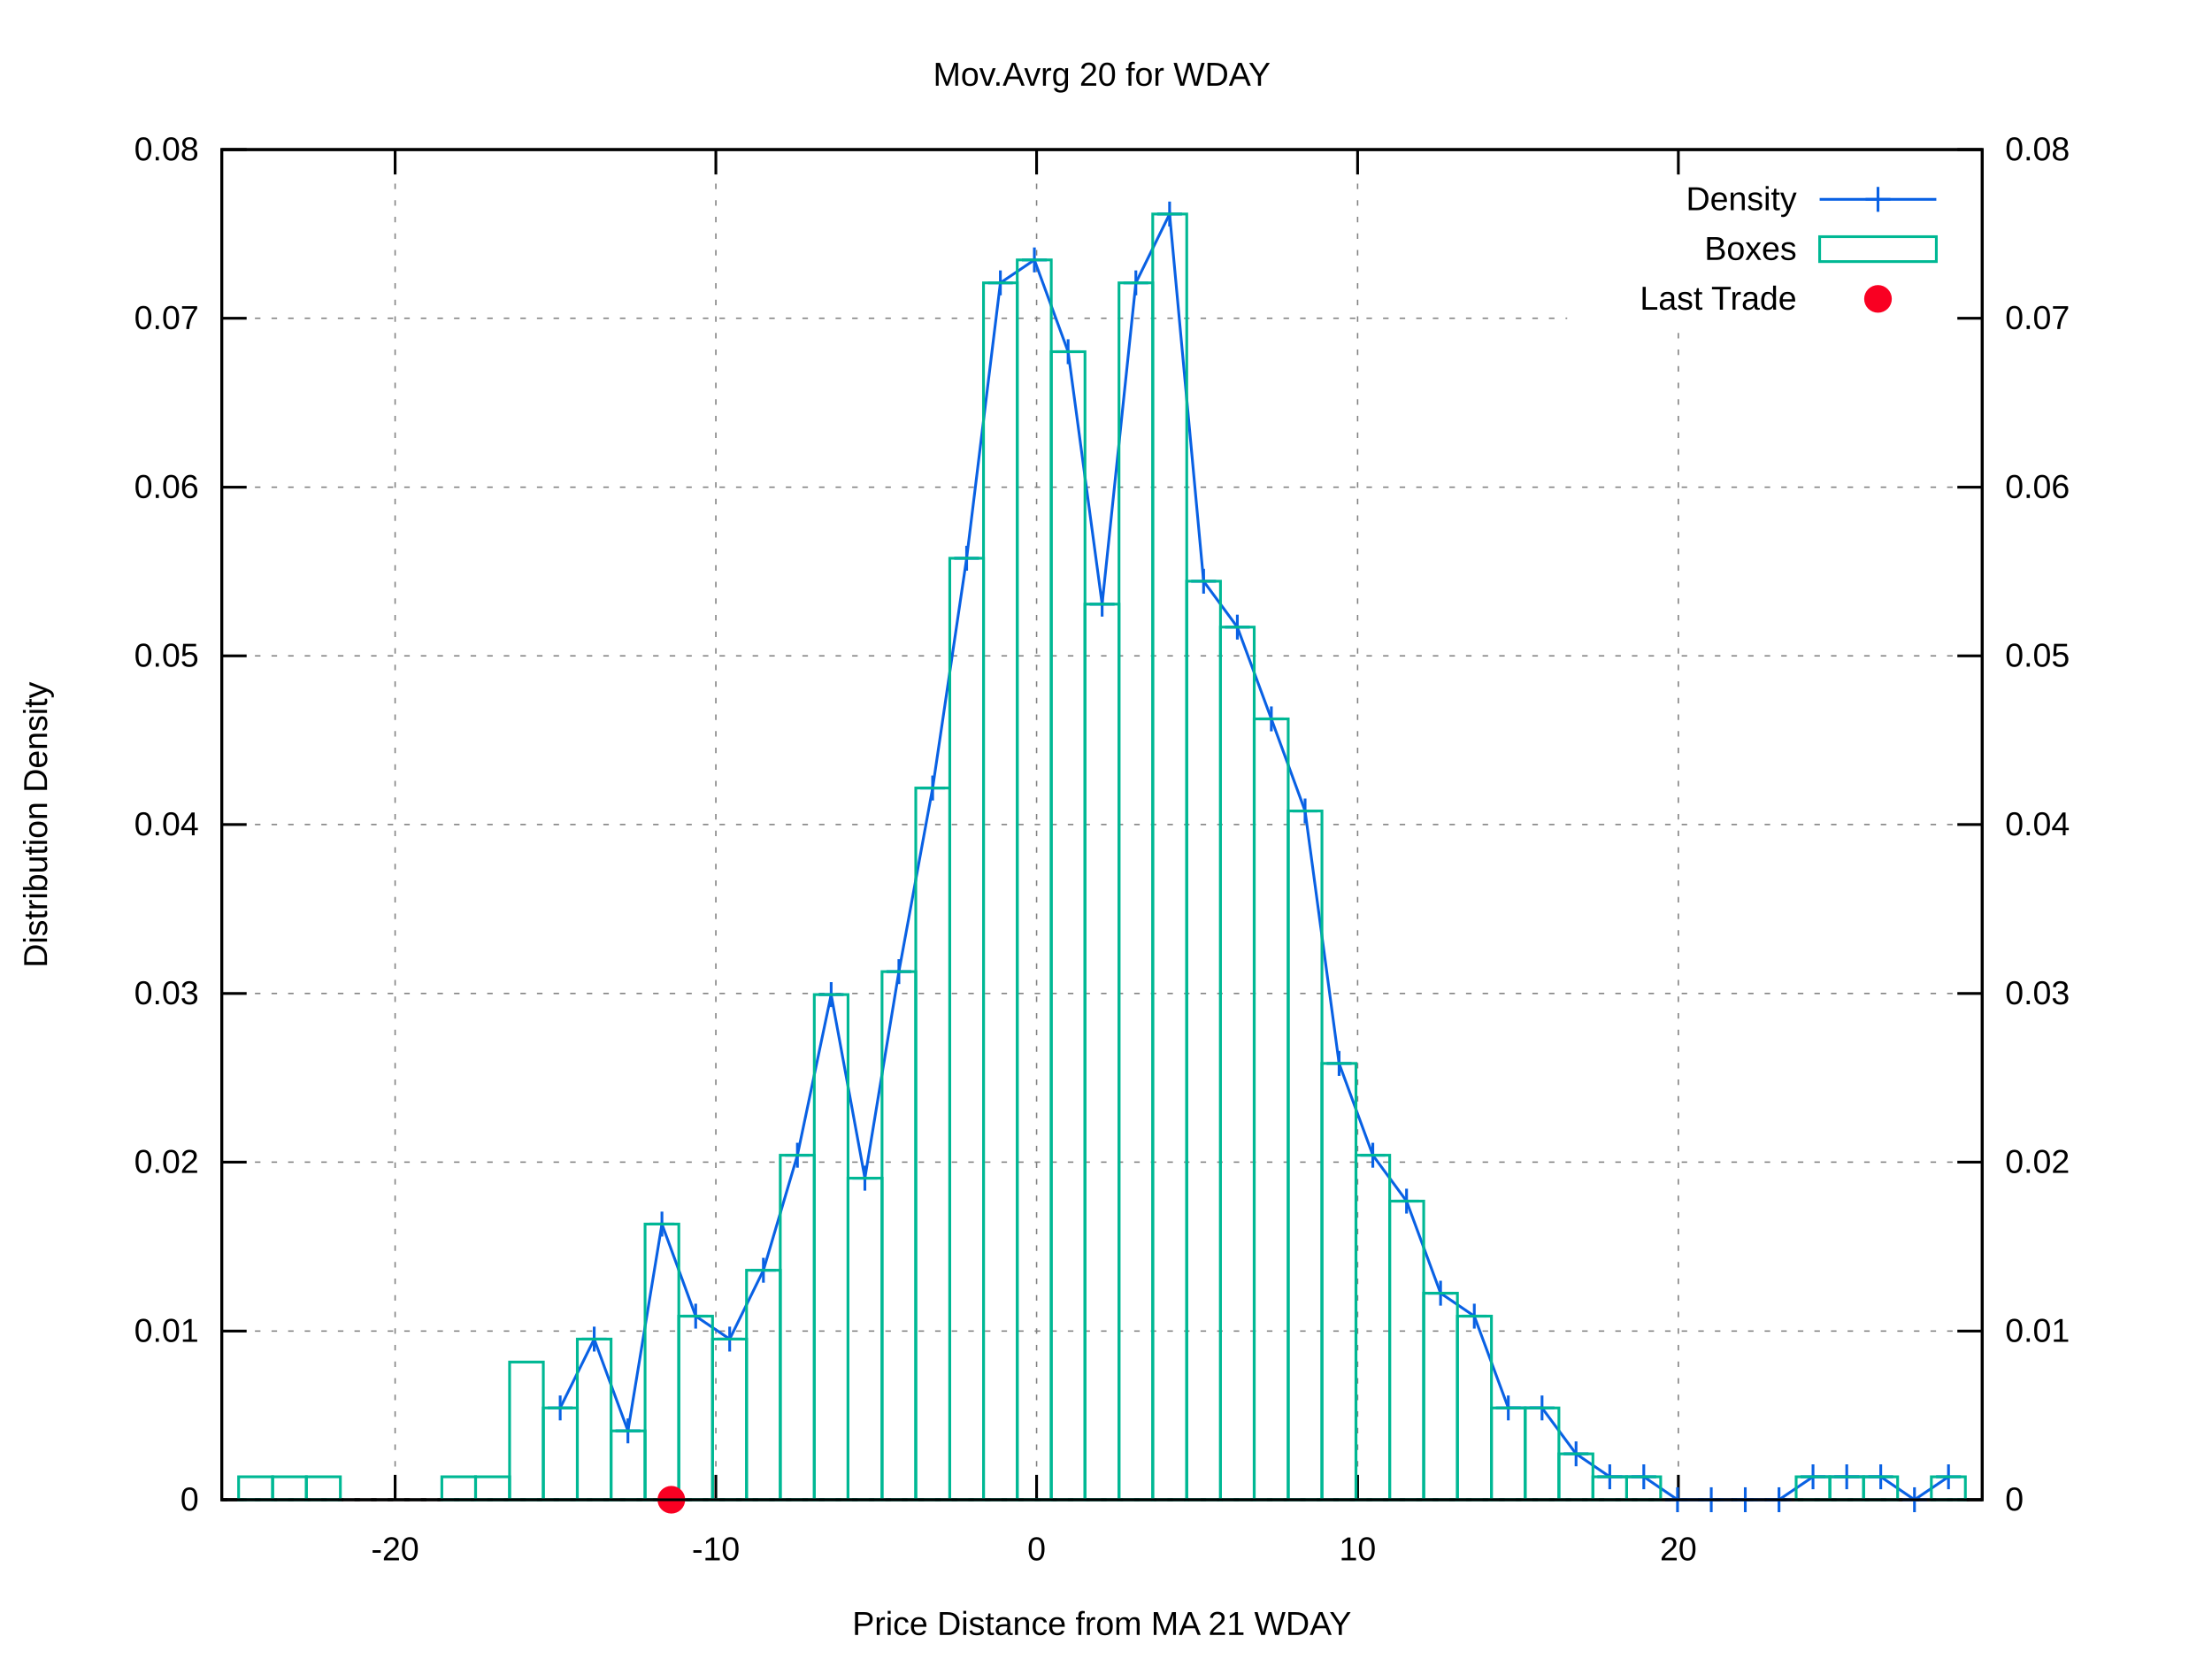
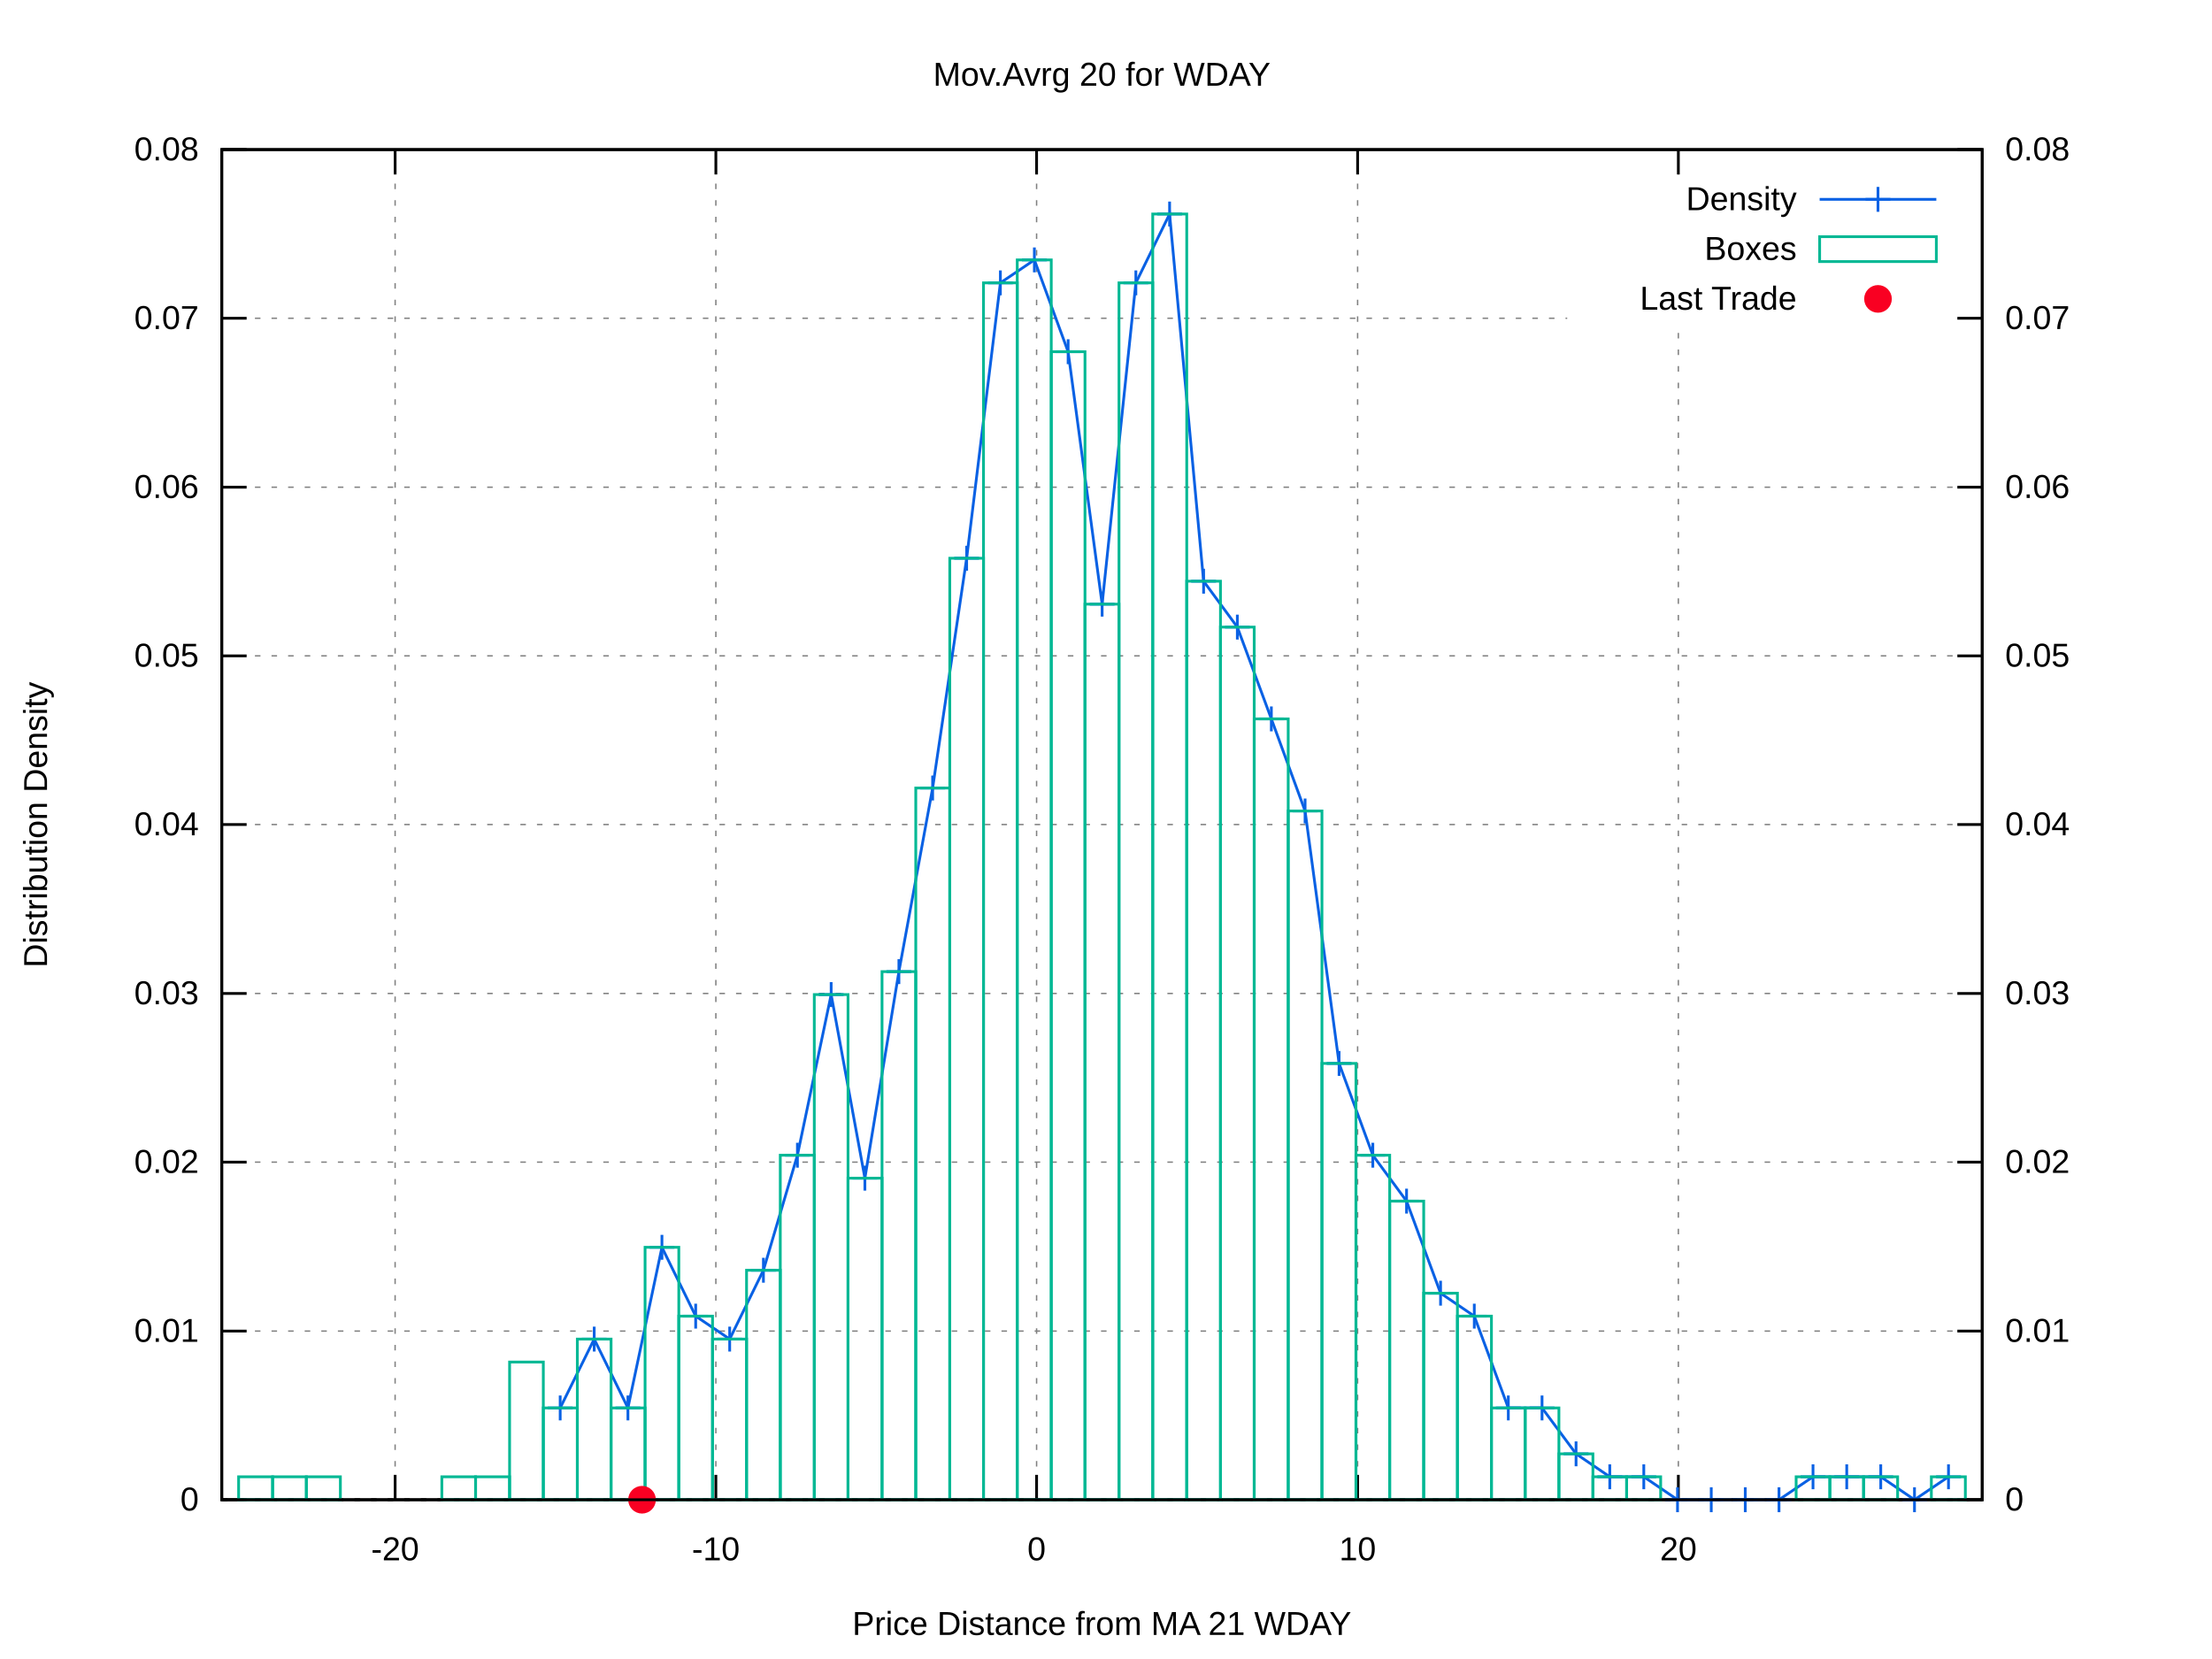
<svg xmlns="http://www.w3.org/2000/svg" xmlns:xlink="http://www.w3.org/1999/xlink" viewBox="0 0 800 600">
  <g id="gnuplot_canvas">
    <rect x="0" y="0" width="800" height="600" fill="#ffffff" />
    <defs>
      <circle id="gpDot" r="0.5" stroke-width="0.5" />
      <path id="gpPt0" stroke-width="0.222" stroke="currentColor" d="M-1,0 h2 M0,-1 v2" />
      <path id="gpPt1" stroke-width="0.222" stroke="currentColor" d="M-1,-1 L1,1 M1,-1 L-1,1" />
      <path id="gpPt2" stroke-width="0.222" stroke="currentColor" d="M-1,0 L1,0 M0,-1 L0,1 M-1,-1 L1,1 M-1,1 L1,-1" />
      <rect id="gpPt3" stroke-width="0.222" stroke="currentColor" x="-1" y="-1" width="2" height="2" />
      <rect id="gpPt4" stroke-width="0.222" stroke="currentColor" fill="currentColor" x="-1" y="-1" width="2" height="2" />
      <circle id="gpPt5" stroke-width="0.222" stroke="currentColor" cx="0" cy="0" r="1" />
      <use xlink:href="#gpPt5" id="gpPt6" fill="currentColor" stroke="none" />
      <path id="gpPt7" stroke-width="0.222" stroke="currentColor" d="M0,-1.33 L-1.33,0.67 L1.33,0.67 z" />
      <use xlink:href="#gpPt7" id="gpPt8" fill="currentColor" stroke="none" />
      <use xlink:href="#gpPt7" id="gpPt9" stroke="currentColor" transform="rotate(180)" />
      <use xlink:href="#gpPt9" id="gpPt10" fill="currentColor" stroke="none" />
      <use xlink:href="#gpPt3" id="gpPt11" stroke="currentColor" transform="rotate(45)" />
      <use xlink:href="#gpPt11" id="gpPt12" fill="currentColor" stroke="none" />
      <path id="gpPt13" stroke-width="0.222" stroke="currentColor" d="M0,1.330 L1.265,0.411 L0.782,-1.067 L-0.782,-1.076 L-1.265,0.411 z" />
      <use xlink:href="#gpPt13" id="gpPt14" fill="currentColor" stroke="none" />
      <filter id="textbox" filterUnits="objectBoundingBox" x="0" y="0" height="1" width="1">
        <feFlood flood-color="#FFFFFF" flood-opacity="1" result="bgnd" />
        <feComposite in="SourceGraphic" in2="bgnd" operator="atop" />
      </filter>
      <filter id="greybox" filterUnits="objectBoundingBox" x="0" y="0" height="1" width="1">
        <feFlood flood-color="lightgrey" flood-opacity="1" result="grey" />
        <feComposite in="SourceGraphic" in2="grey" operator="atop" />
      </filter>
    </defs>
    <g fill="none" color="#FFFFFF" stroke="black" stroke-width="1.00" stroke-linecap="butt" stroke-linejoin="miter">
</g>
    <g fill="none" color="black" stroke="currentColor" stroke-width="1.00" stroke-linecap="butt" stroke-linejoin="miter">
</g>
    <g fill="none" color="black" stroke="black" stroke-width="0.50" stroke-linecap="butt" stroke-linejoin="miter">
</g>
    <g fill="none" color="gray" stroke="currentColor" stroke-width="0.50" stroke-linecap="butt" stroke-linejoin="miter">
      <path stroke="gray" stroke-dasharray="2,4" class="gridline" d="M80.2,542.4 L716.9,542.4  " />
    </g>
    <g fill="none" color="gray" stroke="gray" stroke-width="1.00" stroke-linecap="butt" stroke-linejoin="miter">
</g>
    <g fill="none" color="black" stroke="currentColor" stroke-width="1.00" stroke-linecap="butt" stroke-linejoin="miter">
      <path stroke="black" d="M80.2,542.4 L89.2,542.4  " />
      <g transform="translate(71.9,546.3)" stroke="none" fill="black" font-family="arial" font-size="12.00" text-anchor="end">
        <text>
          <tspan font-family="arial"> 0</tspan>
        </text>
      </g>
    </g>
    <g fill="none" color="black" stroke="currentColor" stroke-width="1.00" stroke-linecap="butt" stroke-linejoin="miter">
</g>
    <g fill="none" color="black" stroke="black" stroke-width="0.50" stroke-linecap="butt" stroke-linejoin="miter">
</g>
    <g fill="none" color="gray" stroke="currentColor" stroke-width="0.50" stroke-linecap="butt" stroke-linejoin="miter">
      <path stroke="gray" stroke-dasharray="2,4" class="gridline" d="M80.2,481.4 L716.9,481.4  " />
    </g>
    <g fill="none" color="gray" stroke="gray" stroke-width="1.00" stroke-linecap="butt" stroke-linejoin="miter">
</g>
    <g fill="none" color="black" stroke="currentColor" stroke-width="1.00" stroke-linecap="butt" stroke-linejoin="miter">
      <path stroke="black" d="M80.2,481.4 L89.2,481.4  " />
      <g transform="translate(71.9,485.3)" stroke="none" fill="black" font-family="arial" font-size="12.00" text-anchor="end">
        <text>
          <tspan font-family="arial"> 0.01</tspan>
        </text>
      </g>
    </g>
    <g fill="none" color="black" stroke="currentColor" stroke-width="1.00" stroke-linecap="butt" stroke-linejoin="miter">
</g>
    <g fill="none" color="black" stroke="black" stroke-width="0.50" stroke-linecap="butt" stroke-linejoin="miter">
</g>
    <g fill="none" color="gray" stroke="currentColor" stroke-width="0.50" stroke-linecap="butt" stroke-linejoin="miter">
      <path stroke="gray" stroke-dasharray="2,4" class="gridline" d="M80.2,420.3 L716.9,420.3  " />
    </g>
    <g fill="none" color="gray" stroke="gray" stroke-width="1.00" stroke-linecap="butt" stroke-linejoin="miter">
</g>
    <g fill="none" color="black" stroke="currentColor" stroke-width="1.00" stroke-linecap="butt" stroke-linejoin="miter">
      <path stroke="black" d="M80.2,420.3 L89.2,420.3  " />
      <g transform="translate(71.9,424.2)" stroke="none" fill="black" font-family="arial" font-size="12.00" text-anchor="end">
        <text>
          <tspan font-family="arial"> 0.02</tspan>
        </text>
      </g>
    </g>
    <g fill="none" color="black" stroke="currentColor" stroke-width="1.00" stroke-linecap="butt" stroke-linejoin="miter">
</g>
    <g fill="none" color="black" stroke="black" stroke-width="0.50" stroke-linecap="butt" stroke-linejoin="miter">
</g>
    <g fill="none" color="gray" stroke="currentColor" stroke-width="0.50" stroke-linecap="butt" stroke-linejoin="miter">
      <path stroke="gray" stroke-dasharray="2,4" class="gridline" d="M80.2,359.3 L716.9,359.3  " />
    </g>
    <g fill="none" color="gray" stroke="gray" stroke-width="1.00" stroke-linecap="butt" stroke-linejoin="miter">
</g>
    <g fill="none" color="black" stroke="currentColor" stroke-width="1.00" stroke-linecap="butt" stroke-linejoin="miter">
      <path stroke="black" d="M80.2,359.3 L89.2,359.3  " />
      <g transform="translate(71.9,363.2)" stroke="none" fill="black" font-family="arial" font-size="12.00" text-anchor="end">
        <text>
          <tspan font-family="arial"> 0.03</tspan>
        </text>
      </g>
    </g>
    <g fill="none" color="black" stroke="currentColor" stroke-width="1.00" stroke-linecap="butt" stroke-linejoin="miter">
</g>
    <g fill="none" color="black" stroke="black" stroke-width="0.50" stroke-linecap="butt" stroke-linejoin="miter">
</g>
    <g fill="none" color="gray" stroke="currentColor" stroke-width="0.50" stroke-linecap="butt" stroke-linejoin="miter">
      <path stroke="gray" stroke-dasharray="2,4" class="gridline" d="M80.2,298.2 L716.9,298.2  " />
    </g>
    <g fill="none" color="gray" stroke="gray" stroke-width="1.00" stroke-linecap="butt" stroke-linejoin="miter">
</g>
    <g fill="none" color="black" stroke="currentColor" stroke-width="1.00" stroke-linecap="butt" stroke-linejoin="miter">
      <path stroke="black" d="M80.2,298.2 L89.2,298.2  " />
      <g transform="translate(71.9,302.1)" stroke="none" fill="black" font-family="arial" font-size="12.00" text-anchor="end">
        <text>
          <tspan font-family="arial"> 0.04</tspan>
        </text>
      </g>
    </g>
    <g fill="none" color="black" stroke="currentColor" stroke-width="1.00" stroke-linecap="butt" stroke-linejoin="miter">
</g>
    <g fill="none" color="black" stroke="black" stroke-width="0.50" stroke-linecap="butt" stroke-linejoin="miter">
</g>
    <g fill="none" color="gray" stroke="currentColor" stroke-width="0.50" stroke-linecap="butt" stroke-linejoin="miter">
      <path stroke="gray" stroke-dasharray="2,4" class="gridline" d="M80.2,237.2 L716.9,237.2  " />
    </g>
    <g fill="none" color="gray" stroke="gray" stroke-width="1.00" stroke-linecap="butt" stroke-linejoin="miter">
</g>
    <g fill="none" color="black" stroke="currentColor" stroke-width="1.00" stroke-linecap="butt" stroke-linejoin="miter">
      <path stroke="black" d="M80.2,237.2 L89.2,237.2  " />
      <g transform="translate(71.9,241.1)" stroke="none" fill="black" font-family="arial" font-size="12.00" text-anchor="end">
        <text>
          <tspan font-family="arial"> 0.05</tspan>
        </text>
      </g>
    </g>
    <g fill="none" color="black" stroke="currentColor" stroke-width="1.00" stroke-linecap="butt" stroke-linejoin="miter">
</g>
    <g fill="none" color="black" stroke="black" stroke-width="0.50" stroke-linecap="butt" stroke-linejoin="miter">
</g>
    <g fill="none" color="gray" stroke="currentColor" stroke-width="0.50" stroke-linecap="butt" stroke-linejoin="miter">
      <path stroke="gray" stroke-dasharray="2,4" class="gridline" d="M80.2,176.2 L716.9,176.2  " />
    </g>
    <g fill="none" color="gray" stroke="gray" stroke-width="1.00" stroke-linecap="butt" stroke-linejoin="miter">
</g>
    <g fill="none" color="black" stroke="currentColor" stroke-width="1.00" stroke-linecap="butt" stroke-linejoin="miter">
      <path stroke="black" d="M80.2,176.2 L89.2,176.2  " />
      <g transform="translate(71.9,180.1)" stroke="none" fill="black" font-family="arial" font-size="12.00" text-anchor="end">
        <text>
          <tspan font-family="arial"> 0.06</tspan>
        </text>
      </g>
    </g>
    <g fill="none" color="black" stroke="currentColor" stroke-width="1.00" stroke-linecap="butt" stroke-linejoin="miter">
</g>
    <g fill="none" color="black" stroke="black" stroke-width="0.50" stroke-linecap="butt" stroke-linejoin="miter">
</g>
    <g fill="none" color="gray" stroke="currentColor" stroke-width="0.50" stroke-linecap="butt" stroke-linejoin="miter">
      <path stroke="gray" stroke-dasharray="2,4" class="gridline" d="M80.2,115.1 L566.8,115.1 M708.6,115.1 L716.9,115.1  " />
    </g>
    <g fill="none" color="gray" stroke="gray" stroke-width="1.00" stroke-linecap="butt" stroke-linejoin="miter">
</g>
    <g fill="none" color="black" stroke="currentColor" stroke-width="1.00" stroke-linecap="butt" stroke-linejoin="miter">
      <path stroke="black" d="M80.2,115.1 L89.2,115.1  " />
      <g transform="translate(71.9,119.0)" stroke="none" fill="black" font-family="arial" font-size="12.00" text-anchor="end">
        <text>
          <tspan font-family="arial"> 0.07</tspan>
        </text>
      </g>
    </g>
    <g fill="none" color="black" stroke="currentColor" stroke-width="1.00" stroke-linecap="butt" stroke-linejoin="miter">
</g>
    <g fill="none" color="black" stroke="black" stroke-width="0.50" stroke-linecap="butt" stroke-linejoin="miter">
</g>
    <g fill="none" color="gray" stroke="currentColor" stroke-width="0.50" stroke-linecap="butt" stroke-linejoin="miter">
      <path stroke="gray" stroke-dasharray="2,4" class="gridline" d="M80.2,54.1 L716.9,54.1  " />
    </g>
    <g fill="none" color="gray" stroke="gray" stroke-width="1.00" stroke-linecap="butt" stroke-linejoin="miter">
</g>
    <g fill="none" color="black" stroke="currentColor" stroke-width="1.00" stroke-linecap="butt" stroke-linejoin="miter">
      <path stroke="black" d="M80.2,54.1 L89.2,54.1  " />
      <g transform="translate(71.9,58.0)" stroke="none" fill="black" font-family="arial" font-size="12.00" text-anchor="end">
        <text>
          <tspan font-family="arial"> 0.08</tspan>
        </text>
      </g>
    </g>
    <g fill="none" color="black" stroke="currentColor" stroke-width="1.00" stroke-linecap="butt" stroke-linejoin="miter">
</g>
    <g fill="none" color="black" stroke="black" stroke-width="0.50" stroke-linecap="butt" stroke-linejoin="miter">
</g>
    <g fill="none" color="gray" stroke="currentColor" stroke-width="0.50" stroke-linecap="butt" stroke-linejoin="miter">
      <path stroke="gray" stroke-dasharray="2,4" class="gridline" d="M142.9,542.4 L142.9,54.1  " />
    </g>
    <g fill="none" color="gray" stroke="gray" stroke-width="1.00" stroke-linecap="butt" stroke-linejoin="miter">
</g>
    <g fill="none" color="black" stroke="currentColor" stroke-width="1.00" stroke-linecap="butt" stroke-linejoin="miter">
      <path stroke="black" d="M142.9,542.4 L142.9,533.4 M142.9,54.1 L142.9,63.1  " />
      <g transform="translate(142.9,564.3)" stroke="none" fill="black" font-family="arial" font-size="12.00" text-anchor="middle">
        <text>
          <tspan font-family="arial">-20</tspan>
        </text>
      </g>
    </g>
    <g fill="none" color="black" stroke="currentColor" stroke-width="1.00" stroke-linecap="butt" stroke-linejoin="miter">
</g>
    <g fill="none" color="black" stroke="black" stroke-width="0.50" stroke-linecap="butt" stroke-linejoin="miter">
</g>
    <g fill="none" color="gray" stroke="currentColor" stroke-width="0.50" stroke-linecap="butt" stroke-linejoin="miter">
      <path stroke="gray" stroke-dasharray="2,4" class="gridline" d="M258.9,542.4 L258.9,54.1  " />
    </g>
    <g fill="none" color="gray" stroke="gray" stroke-width="1.00" stroke-linecap="butt" stroke-linejoin="miter">
</g>
    <g fill="none" color="black" stroke="currentColor" stroke-width="1.00" stroke-linecap="butt" stroke-linejoin="miter">
      <path stroke="black" d="M258.9,542.4 L258.9,533.4 M258.9,54.1 L258.9,63.1  " />
      <g transform="translate(258.9,564.3)" stroke="none" fill="black" font-family="arial" font-size="12.00" text-anchor="middle">
        <text>
          <tspan font-family="arial">-10</tspan>
        </text>
      </g>
    </g>
    <g fill="none" color="black" stroke="currentColor" stroke-width="1.00" stroke-linecap="butt" stroke-linejoin="miter">
</g>
    <g fill="none" color="black" stroke="black" stroke-width="0.50" stroke-linecap="butt" stroke-linejoin="miter">
</g>
    <g fill="none" color="gray" stroke="currentColor" stroke-width="0.50" stroke-linecap="butt" stroke-linejoin="miter">
      <path stroke="gray" stroke-dasharray="2,4" class="gridline" d="M374.9,542.4 L374.9,54.1  " />
    </g>
    <g fill="none" color="gray" stroke="gray" stroke-width="1.00" stroke-linecap="butt" stroke-linejoin="miter">
</g>
    <g fill="none" color="black" stroke="currentColor" stroke-width="1.00" stroke-linecap="butt" stroke-linejoin="miter">
      <path stroke="black" d="M374.9,542.4 L374.9,533.4 M374.9,54.1 L374.9,63.1  " />
      <g transform="translate(374.9,564.3)" stroke="none" fill="black" font-family="arial" font-size="12.00" text-anchor="middle">
        <text>
          <tspan font-family="arial"> 0</tspan>
        </text>
      </g>
    </g>
    <g fill="none" color="black" stroke="currentColor" stroke-width="1.00" stroke-linecap="butt" stroke-linejoin="miter">
</g>
    <g fill="none" color="black" stroke="black" stroke-width="0.50" stroke-linecap="butt" stroke-linejoin="miter">
</g>
    <g fill="none" color="gray" stroke="currentColor" stroke-width="0.50" stroke-linecap="butt" stroke-linejoin="miter">
      <path stroke="gray" stroke-dasharray="2,4" class="gridline" d="M491.0,542.4 L491.0,54.1  " />
    </g>
    <g fill="none" color="gray" stroke="gray" stroke-width="1.00" stroke-linecap="butt" stroke-linejoin="miter">
</g>
    <g fill="none" color="black" stroke="currentColor" stroke-width="1.00" stroke-linecap="butt" stroke-linejoin="miter">
      <path stroke="black" d="M491.0,542.4 L491.0,533.4 M491.0,54.1 L491.0,63.1  " />
      <g transform="translate(491.0,564.3)" stroke="none" fill="black" font-family="arial" font-size="12.00" text-anchor="middle">
        <text>
          <tspan font-family="arial"> 10</tspan>
        </text>
      </g>
    </g>
    <g fill="none" color="black" stroke="currentColor" stroke-width="1.00" stroke-linecap="butt" stroke-linejoin="miter">
</g>
    <g fill="none" color="black" stroke="black" stroke-width="0.50" stroke-linecap="butt" stroke-linejoin="miter">
</g>
    <g fill="none" color="gray" stroke="currentColor" stroke-width="0.50" stroke-linecap="butt" stroke-linejoin="miter">
      <path stroke="gray" stroke-dasharray="2,4" class="gridline" d="M607.0,542.4 L607.0,117.1 M607.0,63.1 L607.0,54.1  " />
    </g>
    <g fill="none" color="gray" stroke="gray" stroke-width="1.00" stroke-linecap="butt" stroke-linejoin="miter">
</g>
    <g fill="none" color="black" stroke="currentColor" stroke-width="1.00" stroke-linecap="butt" stroke-linejoin="miter">
      <path stroke="black" d="M607.0,542.4 L607.0,533.4 M607.0,54.1 L607.0,63.1  " />
      <g transform="translate(607.0,564.3)" stroke="none" fill="black" font-family="arial" font-size="12.00" text-anchor="middle">
        <text>
          <tspan font-family="arial"> 20</tspan>
        </text>
      </g>
    </g>
    <g fill="none" color="black" stroke="currentColor" stroke-width="1.00" stroke-linecap="butt" stroke-linejoin="miter">
      <path stroke="black" d="M716.9,542.4 L707.9,542.4  " />
      <g transform="translate(725.2,546.3)" stroke="none" fill="black" font-family="arial" font-size="12.00" text-anchor="start">
        <text>
          <tspan font-family="arial"> 0</tspan>
        </text>
      </g>
    </g>
    <g fill="none" color="black" stroke="currentColor" stroke-width="1.00" stroke-linecap="butt" stroke-linejoin="miter">
      <path stroke="black" d="M716.9,481.4 L707.9,481.4  " />
      <g transform="translate(725.2,485.3)" stroke="none" fill="black" font-family="arial" font-size="12.00" text-anchor="start">
        <text>
          <tspan font-family="arial"> 0.01</tspan>
        </text>
      </g>
    </g>
    <g fill="none" color="black" stroke="currentColor" stroke-width="1.00" stroke-linecap="butt" stroke-linejoin="miter">
      <path stroke="black" d="M716.9,420.3 L707.9,420.3  " />
      <g transform="translate(725.2,424.2)" stroke="none" fill="black" font-family="arial" font-size="12.00" text-anchor="start">
        <text>
          <tspan font-family="arial"> 0.02</tspan>
        </text>
      </g>
    </g>
    <g fill="none" color="black" stroke="currentColor" stroke-width="1.00" stroke-linecap="butt" stroke-linejoin="miter">
      <path stroke="black" d="M716.9,359.3 L707.9,359.3  " />
      <g transform="translate(725.2,363.2)" stroke="none" fill="black" font-family="arial" font-size="12.00" text-anchor="start">
        <text>
          <tspan font-family="arial"> 0.03</tspan>
        </text>
      </g>
    </g>
    <g fill="none" color="black" stroke="currentColor" stroke-width="1.00" stroke-linecap="butt" stroke-linejoin="miter">
      <path stroke="black" d="M716.9,298.2 L707.9,298.2  " />
      <g transform="translate(725.2,302.1)" stroke="none" fill="black" font-family="arial" font-size="12.00" text-anchor="start">
        <text>
          <tspan font-family="arial"> 0.04</tspan>
        </text>
      </g>
    </g>
    <g fill="none" color="black" stroke="currentColor" stroke-width="1.00" stroke-linecap="butt" stroke-linejoin="miter">
      <path stroke="black" d="M716.9,237.2 L707.9,237.2  " />
      <g transform="translate(725.2,241.1)" stroke="none" fill="black" font-family="arial" font-size="12.00" text-anchor="start">
        <text>
          <tspan font-family="arial"> 0.05</tspan>
        </text>
      </g>
    </g>
    <g fill="none" color="black" stroke="currentColor" stroke-width="1.00" stroke-linecap="butt" stroke-linejoin="miter">
      <path stroke="black" d="M716.9,176.2 L707.9,176.2  " />
      <g transform="translate(725.2,180.1)" stroke="none" fill="black" font-family="arial" font-size="12.00" text-anchor="start">
        <text>
          <tspan font-family="arial"> 0.06</tspan>
        </text>
      </g>
    </g>
    <g fill="none" color="black" stroke="currentColor" stroke-width="1.00" stroke-linecap="butt" stroke-linejoin="miter">
      <path stroke="black" d="M716.9,115.1 L707.9,115.1  " />
      <g transform="translate(725.2,119.0)" stroke="none" fill="black" font-family="arial" font-size="12.00" text-anchor="start">
        <text>
          <tspan font-family="arial"> 0.07</tspan>
        </text>
      </g>
    </g>
    <g fill="none" color="black" stroke="currentColor" stroke-width="1.00" stroke-linecap="butt" stroke-linejoin="miter">
      <path stroke="black" d="M716.9,54.1 L707.9,54.1  " />
      <g transform="translate(725.2,58.0)" stroke="none" fill="black" font-family="arial" font-size="12.00" text-anchor="start">
        <text>
          <tspan font-family="arial"> 0.08</tspan>
        </text>
      </g>
    </g>
    <g fill="none" color="black" stroke="currentColor" stroke-width="1.00" stroke-linecap="butt" stroke-linejoin="miter">
</g>
    <g fill="none" color="gray" stroke="currentColor" stroke-width="1.00" stroke-linecap="butt" stroke-linejoin="miter">
      <path stroke="black" stroke-dasharray="2,4" d="M80.2,542.4 L716.9,542.4  " />
    </g>
    <g fill="none" color="black" stroke="currentColor" stroke-width="1.00" stroke-linecap="butt" stroke-linejoin="miter">
      <path stroke="black" d="M80.2,54.1 L80.2,542.4 L716.9,542.4 L716.9,54.1 L80.2,54.1 Z  " />
    </g>
    <g fill="none" color="black" stroke="currentColor" stroke-width="1.00" stroke-linecap="butt" stroke-linejoin="miter">
      <g transform="translate(17.0,298.3) rotate(270)" stroke="none" fill="black" font-family="arial" font-size="12.00" text-anchor="middle">
        <text>
          <tspan font-family="arial">Distribution Density</tspan>
        </text>
      </g>
    </g>
    <g fill="none" color="black" stroke="currentColor" stroke-width="1.00" stroke-linecap="butt" stroke-linejoin="miter">
      <g transform="translate(398.5,591.3)" stroke="none" fill="black" font-family="arial" font-size="12.00" text-anchor="middle">
        <text>
          <tspan font-family="arial">Price Distance from MA 21 WDAY</tspan>
        </text>
      </g>
    </g>
    <g fill="none" color="black" stroke="currentColor" stroke-width="1.00" stroke-linecap="butt" stroke-linejoin="miter">
      <g transform="translate(398.5,31.0)" stroke="none" fill="black" font-family="arial" font-size="12.00" text-anchor="middle">
        <text>
          <tspan font-family="arial">Mov.Avrg 20 for WDAY </tspan>
        </text>
      </g>
    </g>
    <g id="gnuplot_plot_1">
      <g fill="none" color="black" stroke="currentColor" stroke-width="1.00" stroke-linecap="butt" stroke-linejoin="miter">
        <g transform="translate(649.8,76.0)" stroke="none" fill="black" font-family="arial" font-size="12.00" text-anchor="end">
          <text>
            <tspan font-family="arial">Density</tspan>
          </text>
        </g>
      </g>
      <g fill="none" color="black" stroke="currentColor" stroke-width="1.00" stroke-linecap="butt" stroke-linejoin="miter">
-         <path stroke="rgb(  9,  97, 228)" d="M658.1,72.1 L700.3,72.1 M202.6,509.2 L214.9,484.3 L227.1,517.5 L239.4,442.7 L251.6,476.0 L263.9,484.3   L276.1,459.4 L288.4,417.8 L300.6,359.7 L312.8,426.1 L325.1,351.4 L337.3,285.0 L349.6,201.9 L361.8,102.3   L374.1,94.0 L386.3,127.2 L398.6,218.5 L410.8,102.3 L423.0,77.4 L435.3,210.2 L447.5,226.8 L459.8,260.0   L472.0,293.3 L484.3,384.6 L496.5,417.8 L508.7,434.4 L521.0,467.7 L533.2,476.0 L545.5,509.2 L557.7,509.2   L570.0,525.8 L582.2,534.1 L594.5,534.1 L606.7,542.4 L618.9,542.4 L631.2,542.4 L643.4,542.4 L655.7,534.1   L667.9,534.1 L680.2,534.1 L692.4,542.4 L704.7,534.1  " />
+         <path stroke="rgb(  9,  97, 228)" d="M658.1,72.1 L700.3,72.1 M202.6,509.2 L214.9,484.3 L227.1,509.2 L239.4,451.1 L251.6,476.0 L263.9,484.3   L276.1,459.4 L288.4,417.8 L300.6,359.7 L312.8,426.1 L325.1,351.4 L337.3,285.0 L349.6,201.9 L361.8,102.3   L374.1,94.0 L386.3,127.2 L398.6,218.5 L410.8,102.3 L423.0,77.4 L435.3,210.2 L447.5,226.8 L459.8,260.0   L472.0,293.3 L484.3,384.6 L496.5,417.8 L508.7,434.4 L521.0,467.7 L533.2,476.0 L545.5,509.2 L557.7,509.2   L570.0,525.8 L582.2,534.1 L594.5,534.1 L606.7,542.4 L618.9,542.4 L631.2,542.4 L643.4,542.4 L655.7,534.1   L667.9,534.1 L680.2,534.1 L692.4,542.4 L704.7,534.1  " />
        <use xlink:href="#gpPt0" transform="translate(202.6,509.2) scale(4.50)" color="rgb(  9,  97, 228)" />
        <use xlink:href="#gpPt0" transform="translate(214.9,484.3) scale(4.50)" color="rgb(  9,  97, 228)" />
-         <use xlink:href="#gpPt0" transform="translate(227.1,517.5) scale(4.50)" color="rgb(  9,  97, 228)" />
-         <use xlink:href="#gpPt0" transform="translate(239.4,442.7) scale(4.50)" color="rgb(  9,  97, 228)" />
+         <use xlink:href="#gpPt0" transform="translate(227.1,509.2) scale(4.50)" color="rgb(  9,  97, 228)" />
+         <use xlink:href="#gpPt0" transform="translate(239.4,451.1) scale(4.50)" color="rgb(  9,  97, 228)" />
        <use xlink:href="#gpPt0" transform="translate(251.6,476.0) scale(4.50)" color="rgb(  9,  97, 228)" />
        <use xlink:href="#gpPt0" transform="translate(263.9,484.3) scale(4.50)" color="rgb(  9,  97, 228)" />
        <use xlink:href="#gpPt0" transform="translate(276.1,459.4) scale(4.50)" color="rgb(  9,  97, 228)" />
        <use xlink:href="#gpPt0" transform="translate(288.4,417.8) scale(4.50)" color="rgb(  9,  97, 228)" />
        <use xlink:href="#gpPt0" transform="translate(300.6,359.7) scale(4.50)" color="rgb(  9,  97, 228)" />
        <use xlink:href="#gpPt0" transform="translate(312.8,426.1) scale(4.50)" color="rgb(  9,  97, 228)" />
        <use xlink:href="#gpPt0" transform="translate(325.1,351.4) scale(4.50)" color="rgb(  9,  97, 228)" />
        <use xlink:href="#gpPt0" transform="translate(337.3,285.0) scale(4.50)" color="rgb(  9,  97, 228)" />
        <use xlink:href="#gpPt0" transform="translate(349.6,201.9) scale(4.50)" color="rgb(  9,  97, 228)" />
        <use xlink:href="#gpPt0" transform="translate(361.8,102.3) scale(4.50)" color="rgb(  9,  97, 228)" />
        <use xlink:href="#gpPt0" transform="translate(374.1,94.0) scale(4.50)" color="rgb(  9,  97, 228)" />
        <use xlink:href="#gpPt0" transform="translate(386.3,127.2) scale(4.50)" color="rgb(  9,  97, 228)" />
        <use xlink:href="#gpPt0" transform="translate(398.6,218.5) scale(4.50)" color="rgb(  9,  97, 228)" />
        <use xlink:href="#gpPt0" transform="translate(410.8,102.3) scale(4.50)" color="rgb(  9,  97, 228)" />
        <use xlink:href="#gpPt0" transform="translate(423.0,77.4) scale(4.50)" color="rgb(  9,  97, 228)" />
        <use xlink:href="#gpPt0" transform="translate(435.3,210.2) scale(4.50)" color="rgb(  9,  97, 228)" />
        <use xlink:href="#gpPt0" transform="translate(447.5,226.8) scale(4.50)" color="rgb(  9,  97, 228)" />
        <use xlink:href="#gpPt0" transform="translate(459.8,260.0) scale(4.50)" color="rgb(  9,  97, 228)" />
        <use xlink:href="#gpPt0" transform="translate(472.0,293.3) scale(4.50)" color="rgb(  9,  97, 228)" />
        <use xlink:href="#gpPt0" transform="translate(484.3,384.6) scale(4.50)" color="rgb(  9,  97, 228)" />
        <use xlink:href="#gpPt0" transform="translate(496.5,417.8) scale(4.50)" color="rgb(  9,  97, 228)" />
        <use xlink:href="#gpPt0" transform="translate(508.7,434.4) scale(4.50)" color="rgb(  9,  97, 228)" />
        <use xlink:href="#gpPt0" transform="translate(521.0,467.7) scale(4.50)" color="rgb(  9,  97, 228)" />
        <use xlink:href="#gpPt0" transform="translate(533.2,476.0) scale(4.50)" color="rgb(  9,  97, 228)" />
        <use xlink:href="#gpPt0" transform="translate(545.5,509.2) scale(4.50)" color="rgb(  9,  97, 228)" />
        <use xlink:href="#gpPt0" transform="translate(557.7,509.2) scale(4.50)" color="rgb(  9,  97, 228)" />
        <use xlink:href="#gpPt0" transform="translate(570.0,525.8) scale(4.50)" color="rgb(  9,  97, 228)" />
        <use xlink:href="#gpPt0" transform="translate(582.2,534.1) scale(4.50)" color="rgb(  9,  97, 228)" />
        <use xlink:href="#gpPt0" transform="translate(594.5,534.1) scale(4.50)" color="rgb(  9,  97, 228)" />
        <use xlink:href="#gpPt0" transform="translate(606.7,542.4) scale(4.50)" color="rgb(  9,  97, 228)" />
        <use xlink:href="#gpPt0" transform="translate(618.9,542.4) scale(4.50)" color="rgb(  9,  97, 228)" />
        <use xlink:href="#gpPt0" transform="translate(631.2,542.4) scale(4.50)" color="rgb(  9,  97, 228)" />
        <use xlink:href="#gpPt0" transform="translate(643.4,542.4) scale(4.50)" color="rgb(  9,  97, 228)" />
        <use xlink:href="#gpPt0" transform="translate(655.7,534.1) scale(4.50)" color="rgb(  9,  97, 228)" />
        <use xlink:href="#gpPt0" transform="translate(667.9,534.1) scale(4.50)" color="rgb(  9,  97, 228)" />
        <use xlink:href="#gpPt0" transform="translate(680.2,534.1) scale(4.50)" color="rgb(  9,  97, 228)" />
        <use xlink:href="#gpPt0" transform="translate(692.4,542.4) scale(4.50)" color="rgb(  9,  97, 228)" />
        <use xlink:href="#gpPt0" transform="translate(704.7,534.1) scale(4.50)" color="rgb(  9,  97, 228)" />
        <use xlink:href="#gpPt0" transform="translate(679.2,72.1) scale(4.50)" color="rgb(  9,  97, 228)" />
      </g>
    </g>
    <g id="gnuplot_plot_2">
      <g fill="none" color="black" stroke="currentColor" stroke-width="1.00" stroke-linecap="butt" stroke-linejoin="miter">
        <g transform="translate(649.8,94.0)" stroke="none" fill="black" font-family="arial" font-size="12.00" text-anchor="end">
          <text>
            <tspan font-family="arial">Boxes</tspan>
          </text>
        </g>
      </g>
      <g fill="none" color="black" stroke="currentColor" stroke-width="1.00" stroke-linecap="butt" stroke-linejoin="miter">
        <path stroke="rgb(  0, 184, 148)" d="M658.1,94.6 L700.3,94.6 L700.3,85.6 L658.1,85.6 L658.1,94.6 Z  " />
        <path stroke="rgb(  0, 184, 148)" d="M86.3,542.4 L86.3,534.1 L98.6,534.1 L98.6,542.4 L86.3,542.4 Z  " />
        <path stroke="rgb(  0, 184, 148)" d="M98.6,542.4 L98.6,534.1 L110.8,534.1 L110.8,542.4 L98.6,542.4 Z  " />
        <path stroke="rgb(  0, 184, 148)" d="M110.8,542.4 L110.8,534.1 L123.1,534.1 L123.1,542.4 L110.8,542.4 Z  " />
        <path stroke="rgb(  0, 184, 148)" d="M159.8,542.4 L159.8,534.1 L172.0,534.1 L172.0,542.4 L159.8,542.4 Z  " />
        <path stroke="rgb(  0, 184, 148)" d="M172.0,542.4 L172.0,534.1 L184.3,534.1 L184.3,542.4 L172.0,542.4 Z  " />
        <path stroke="rgb(  0, 184, 148)" d="M184.3,542.4 L184.3,492.6 L196.5,492.6 L196.5,542.4 L184.3,542.4 Z  " />
        <path stroke="rgb(  0, 184, 148)" d="M196.5,542.4 L196.5,509.2 L208.8,509.2 L208.8,542.4 L196.5,542.4 Z  " />
        <path stroke="rgb(  0, 184, 148)" d="M208.8,542.4 L208.8,484.3 L221.0,484.3 L221.0,542.4 L208.8,542.4 Z  " />
-         <path stroke="rgb(  0, 184, 148)" d="M221.0,542.4 L221.0,517.5 L233.3,517.5 L233.3,542.4 L221.0,542.4 Z  " />
-         <path stroke="rgb(  0, 184, 148)" d="M233.3,542.4 L233.3,442.7 L245.5,442.7 L245.5,542.4 L233.3,542.4 Z  " />
+         <path stroke="rgb(  0, 184, 148)" d="M221.0,542.4 L221.0,509.2 L233.3,509.2 L233.3,542.4 L221.0,542.4 Z  " />
+         <path stroke="rgb(  0, 184, 148)" d="M233.3,542.4 L233.3,451.1 L245.5,451.1 L245.5,542.4 L233.3,542.4 Z  " />
        <path stroke="rgb(  0, 184, 148)" d="M245.5,542.4 L245.5,476.0 L257.7,476.0 L257.7,542.4 L245.5,542.4 Z  " />
        <path stroke="rgb(  0, 184, 148)" d="M257.7,542.4 L257.7,484.3 L270.0,484.3 L270.0,542.4 L257.7,542.4 Z  " />
        <path stroke="rgb(  0, 184, 148)" d="M270.0,542.4 L270.0,459.4 L282.2,459.4 L282.2,542.4 L270.0,542.4 Z  " />
        <path stroke="rgb(  0, 184, 148)" d="M282.2,542.4 L282.2,417.8 L294.5,417.8 L294.5,542.4 L282.2,542.4 Z  " />
        <path stroke="rgb(  0, 184, 148)" d="M294.5,542.4 L294.5,359.7 L306.7,359.7 L306.7,542.4 L294.5,542.4 Z  " />
        <path stroke="rgb(  0, 184, 148)" d="M306.7,542.4 L306.7,426.1 L319.0,426.1 L319.0,542.4 L306.7,542.4 Z  " />
        <path stroke="rgb(  0, 184, 148)" d="M319.0,542.4 L319.0,351.4 L331.2,351.4 L331.2,542.4 L319.0,542.4 Z  " />
        <path stroke="rgb(  0, 184, 148)" d="M331.2,542.4 L331.2,285.0 L343.5,285.0 L343.5,542.4 L331.2,542.4 Z  " />
        <path stroke="rgb(  0, 184, 148)" d="M343.5,542.4 L343.5,201.9 L355.7,201.9 L355.7,542.4 L343.5,542.4 Z  " />
        <path stroke="rgb(  0, 184, 148)" d="M355.7,542.4 L355.7,102.3 L367.9,102.3 L367.9,542.4 L355.7,542.4 Z  " />
        <path stroke="rgb(  0, 184, 148)" d="M367.9,542.4 L367.9,94.0 L380.2,94.0 L380.2,542.4 L367.9,542.4 Z  " />
        <path stroke="rgb(  0, 184, 148)" d="M380.2,542.4 L380.2,127.2 L392.4,127.2 L392.4,542.4 L380.2,542.4 Z  " />
        <path stroke="rgb(  0, 184, 148)" d="M392.4,542.4 L392.4,218.5 L404.7,218.5 L404.7,542.4 L392.4,542.4 Z  " />
        <path stroke="rgb(  0, 184, 148)" d="M404.7,542.4 L404.7,102.3 L416.9,102.3 L416.9,542.4 L404.7,542.4 Z  " />
        <path stroke="rgb(  0, 184, 148)" d="M416.9,542.4 L416.9,77.4 L429.2,77.4 L429.2,542.4 L416.9,542.4 Z  " />
        <path stroke="rgb(  0, 184, 148)" d="M429.2,542.4 L429.2,210.2 L441.4,210.2 L441.4,542.4 L429.2,542.4 Z  " />
        <path stroke="rgb(  0, 184, 148)" d="M441.4,542.4 L441.4,226.8 L453.6,226.8 L453.6,542.4 L441.4,542.4 Z  " />
        <path stroke="rgb(  0, 184, 148)" d="M453.6,542.4 L453.6,260.0 L465.9,260.0 L465.9,542.4 L453.6,542.4 Z  " />
        <path stroke="rgb(  0, 184, 148)" d="M465.9,542.4 L465.9,293.3 L478.1,293.3 L478.1,542.4 L465.9,542.4 Z  " />
        <path stroke="rgb(  0, 184, 148)" d="M478.1,542.4 L478.1,384.6 L490.4,384.6 L490.4,542.4 L478.1,542.4 Z  " />
        <path stroke="rgb(  0, 184, 148)" d="M490.4,542.4 L490.4,417.8 L502.6,417.8 L502.6,542.4 L490.4,542.4 Z  " />
        <path stroke="rgb(  0, 184, 148)" d="M502.6,542.4 L502.6,434.4 L514.9,434.4 L514.9,542.4 L502.6,542.4 Z  " />
        <path stroke="rgb(  0, 184, 148)" d="M514.9,542.4 L514.9,467.7 L527.1,467.7 L527.1,542.4 L514.9,542.4 Z  " />
        <path stroke="rgb(  0, 184, 148)" d="M527.1,542.4 L527.1,476.0 L539.4,476.0 L539.4,542.4 L527.1,542.4 Z  " />
        <path stroke="rgb(  0, 184, 148)" d="M539.4,542.4 L539.4,509.2 L551.6,509.2 L551.6,542.4 L539.4,542.4 Z  " />
        <path stroke="rgb(  0, 184, 148)" d="M551.6,542.4 L551.6,509.2 L563.8,509.2 L563.8,542.4 L551.6,542.4 Z  " />
        <path stroke="rgb(  0, 184, 148)" d="M563.8,542.4 L563.8,525.8 L576.1,525.8 L576.1,542.4 L563.8,542.4 Z  " />
        <path stroke="rgb(  0, 184, 148)" d="M576.1,542.4 L576.1,534.1 L588.3,534.1 L588.3,542.4 L576.1,542.4 Z  " />
        <path stroke="rgb(  0, 184, 148)" d="M588.3,542.4 L588.3,534.1 L600.6,534.1 L600.6,542.4 L588.3,542.4 Z  " />
        <path stroke="rgb(  0, 184, 148)" d="M649.6,542.4 L649.6,534.1 L661.8,534.1 L661.8,542.4 L649.6,542.4 Z  " />
        <path stroke="rgb(  0, 184, 148)" d="M661.8,542.4 L661.8,534.1 L674.0,534.1 L674.0,542.4 L661.8,542.4 Z  " />
        <path stroke="rgb(  0, 184, 148)" d="M674.0,542.4 L674.0,534.1 L686.3,534.1 L686.3,542.4 L674.0,542.4 Z  " />
        <path stroke="rgb(  0, 184, 148)" d="M698.5,542.4 L698.5,534.1 L710.8,534.1 L710.8,542.4 L698.5,542.4 Z  " />
      </g>
    </g>
    <g id="gnuplot_plot_3">
      <g fill="none" color="black" stroke="currentColor" stroke-width="1.00" stroke-linecap="butt" stroke-linejoin="miter">
        <g transform="translate(649.8,112.0)" stroke="none" fill="black" font-family="arial" font-size="12.00" text-anchor="end">
          <text>
            <tspan font-family="arial">Last Trade</tspan>
          </text>
        </g>
      </g>
      <g fill="none" color="black" stroke="currentColor" stroke-width="1.00" stroke-linecap="butt" stroke-linejoin="miter">
-         <use xlink:href="#gpPt6" transform="translate(242.8,542.4) scale(4.50)" color="rgb(249,   0,  34)" />
+         <use xlink:href="#gpPt6" transform="translate(232.2,542.4) scale(4.50)" color="rgb(249,   0,  34)" />
        <use xlink:href="#gpPt6" transform="translate(679.2,108.1) scale(4.50)" color="rgb(249,   0,  34)" />
      </g>
    </g>
    <g fill="none" color="#FFFFFF" stroke="rgb(249,   0,  34)" stroke-width="2.00" stroke-linecap="butt" stroke-linejoin="miter">
</g>
    <g fill="none" color="black" stroke="currentColor" stroke-width="2.00" stroke-linecap="butt" stroke-linejoin="miter">
</g>
    <g fill="none" color="black" stroke="black" stroke-width="1.00" stroke-linecap="butt" stroke-linejoin="miter">
</g>
    <g fill="none" color="black" stroke="currentColor" stroke-width="1.00" stroke-linecap="butt" stroke-linejoin="miter">
      <path stroke="black" d="M80.2,54.1 L80.2,542.4 L716.9,542.4 L716.9,54.1 L80.2,54.1 Z  " />
    </g>
    <g fill="none" color="black" stroke="currentColor" stroke-width="1.00" stroke-linecap="butt" stroke-linejoin="miter">
</g>
  </g>
</svg>
